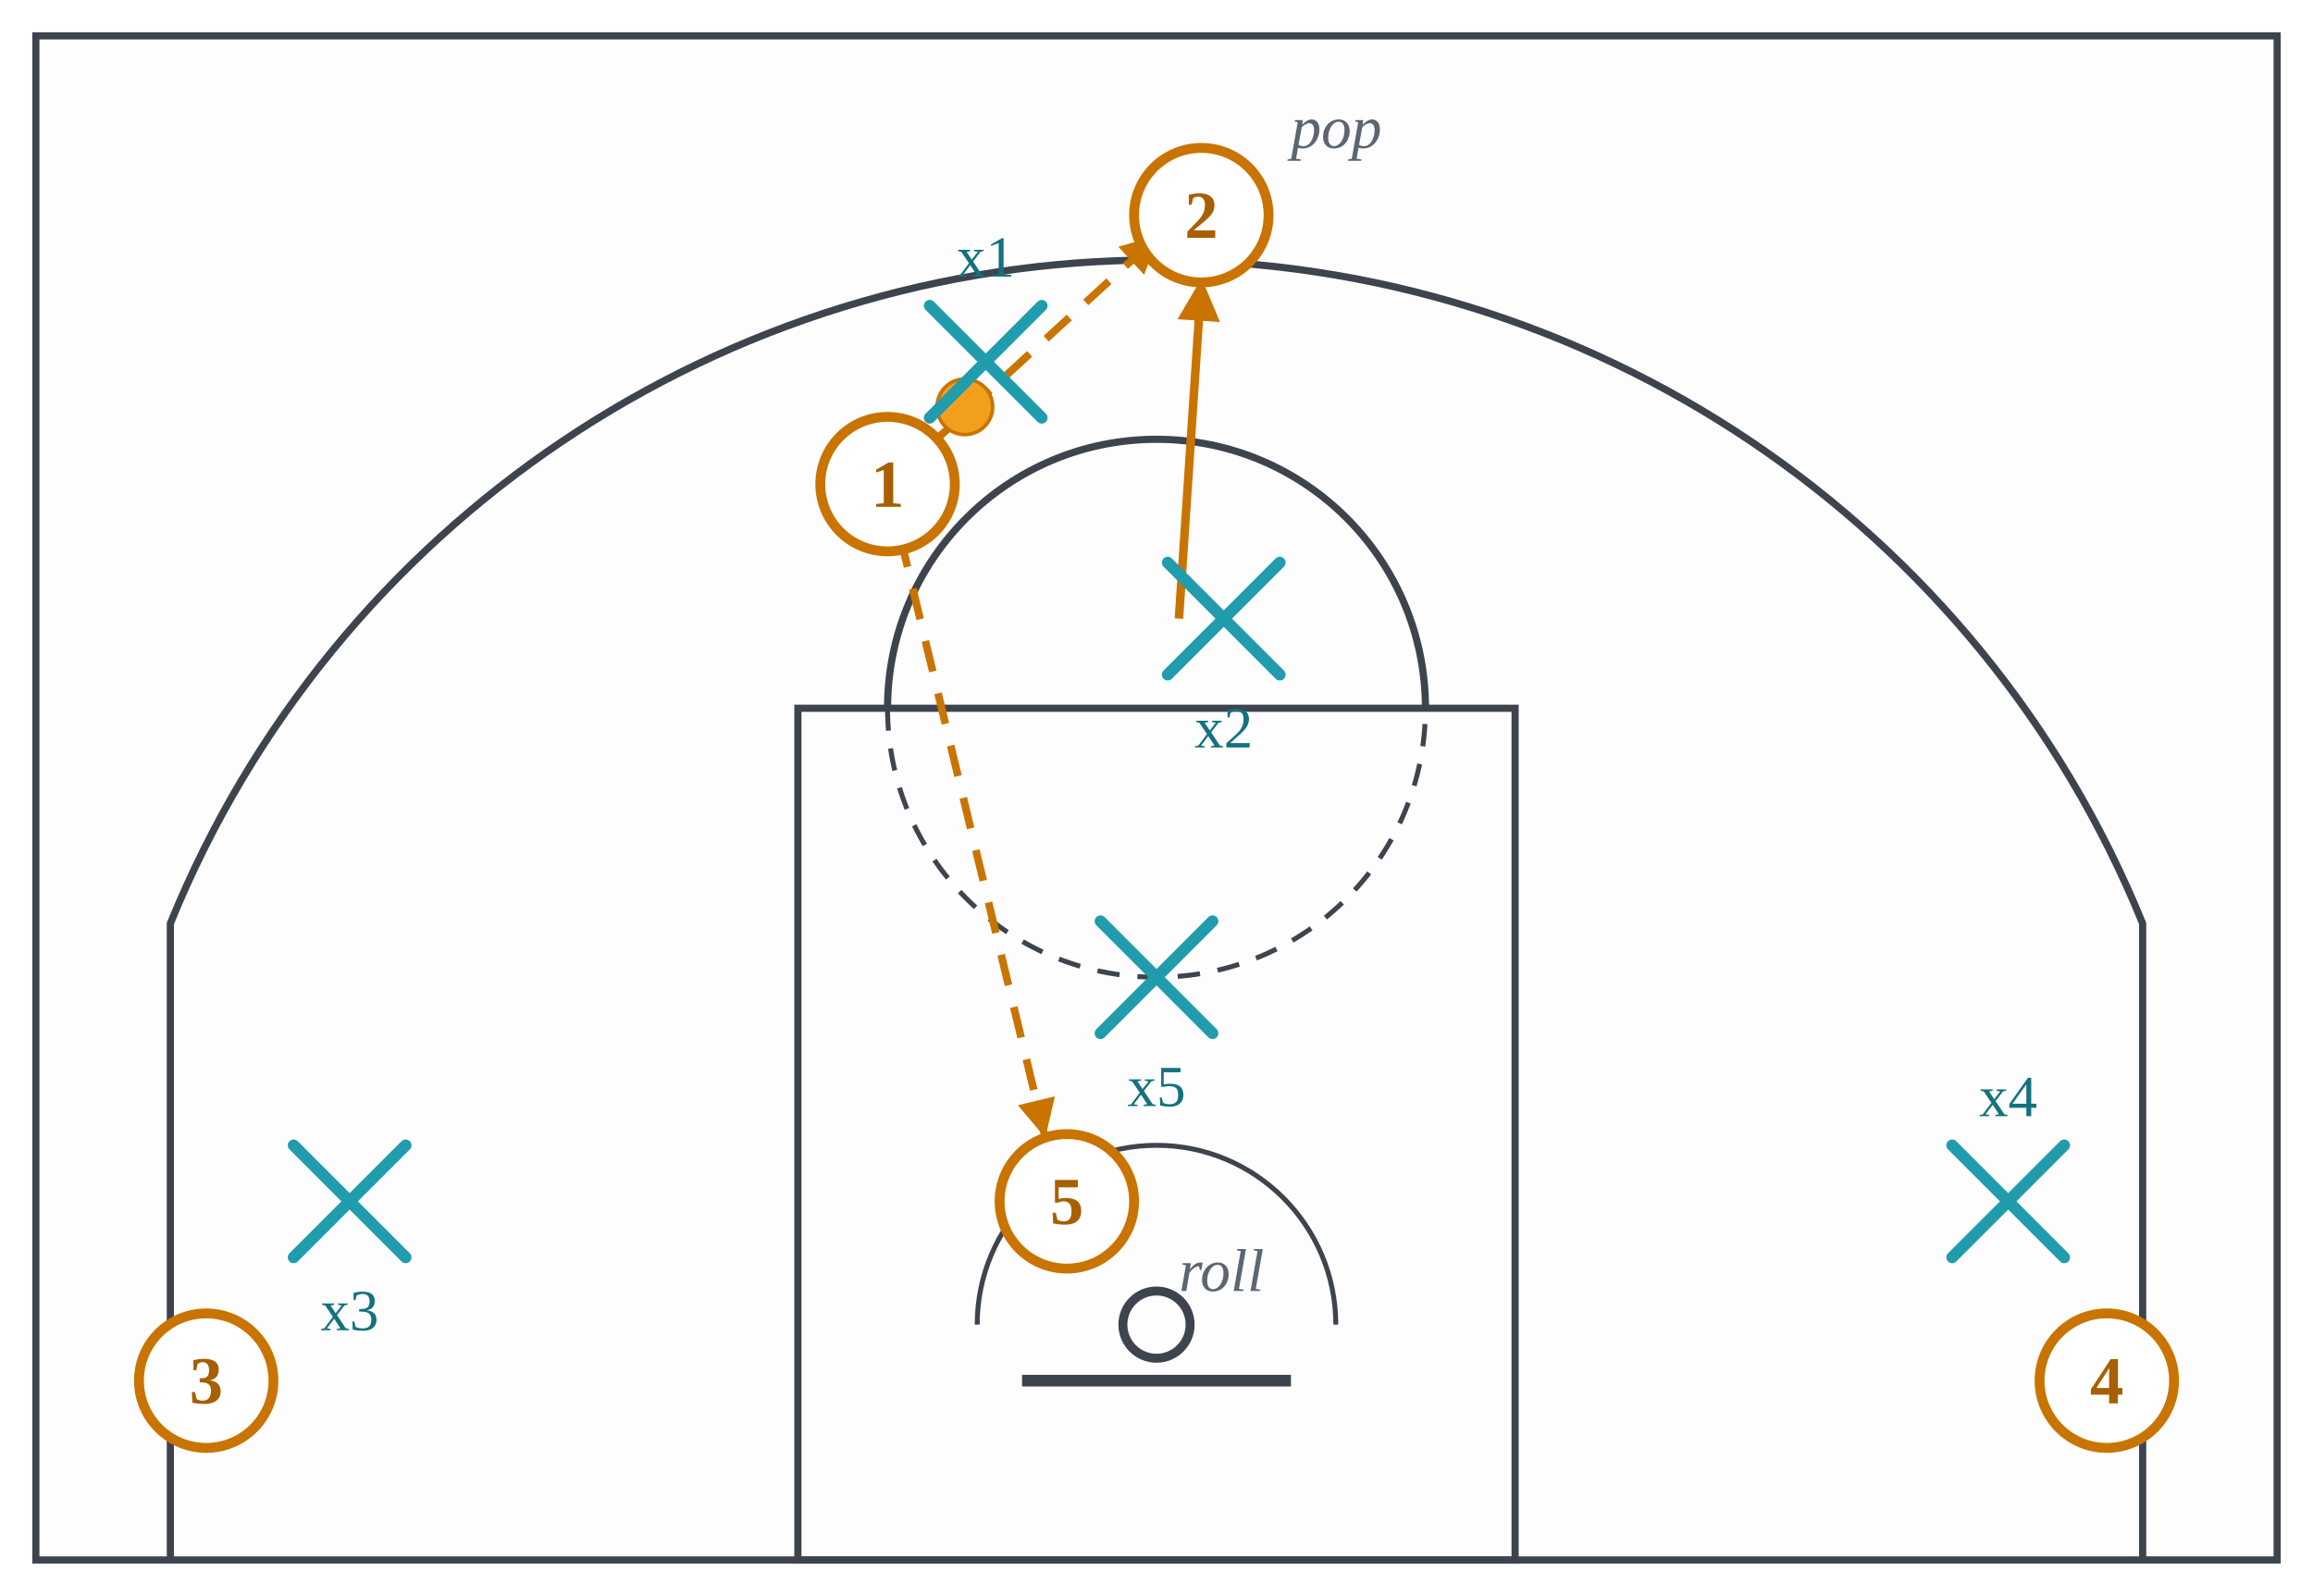
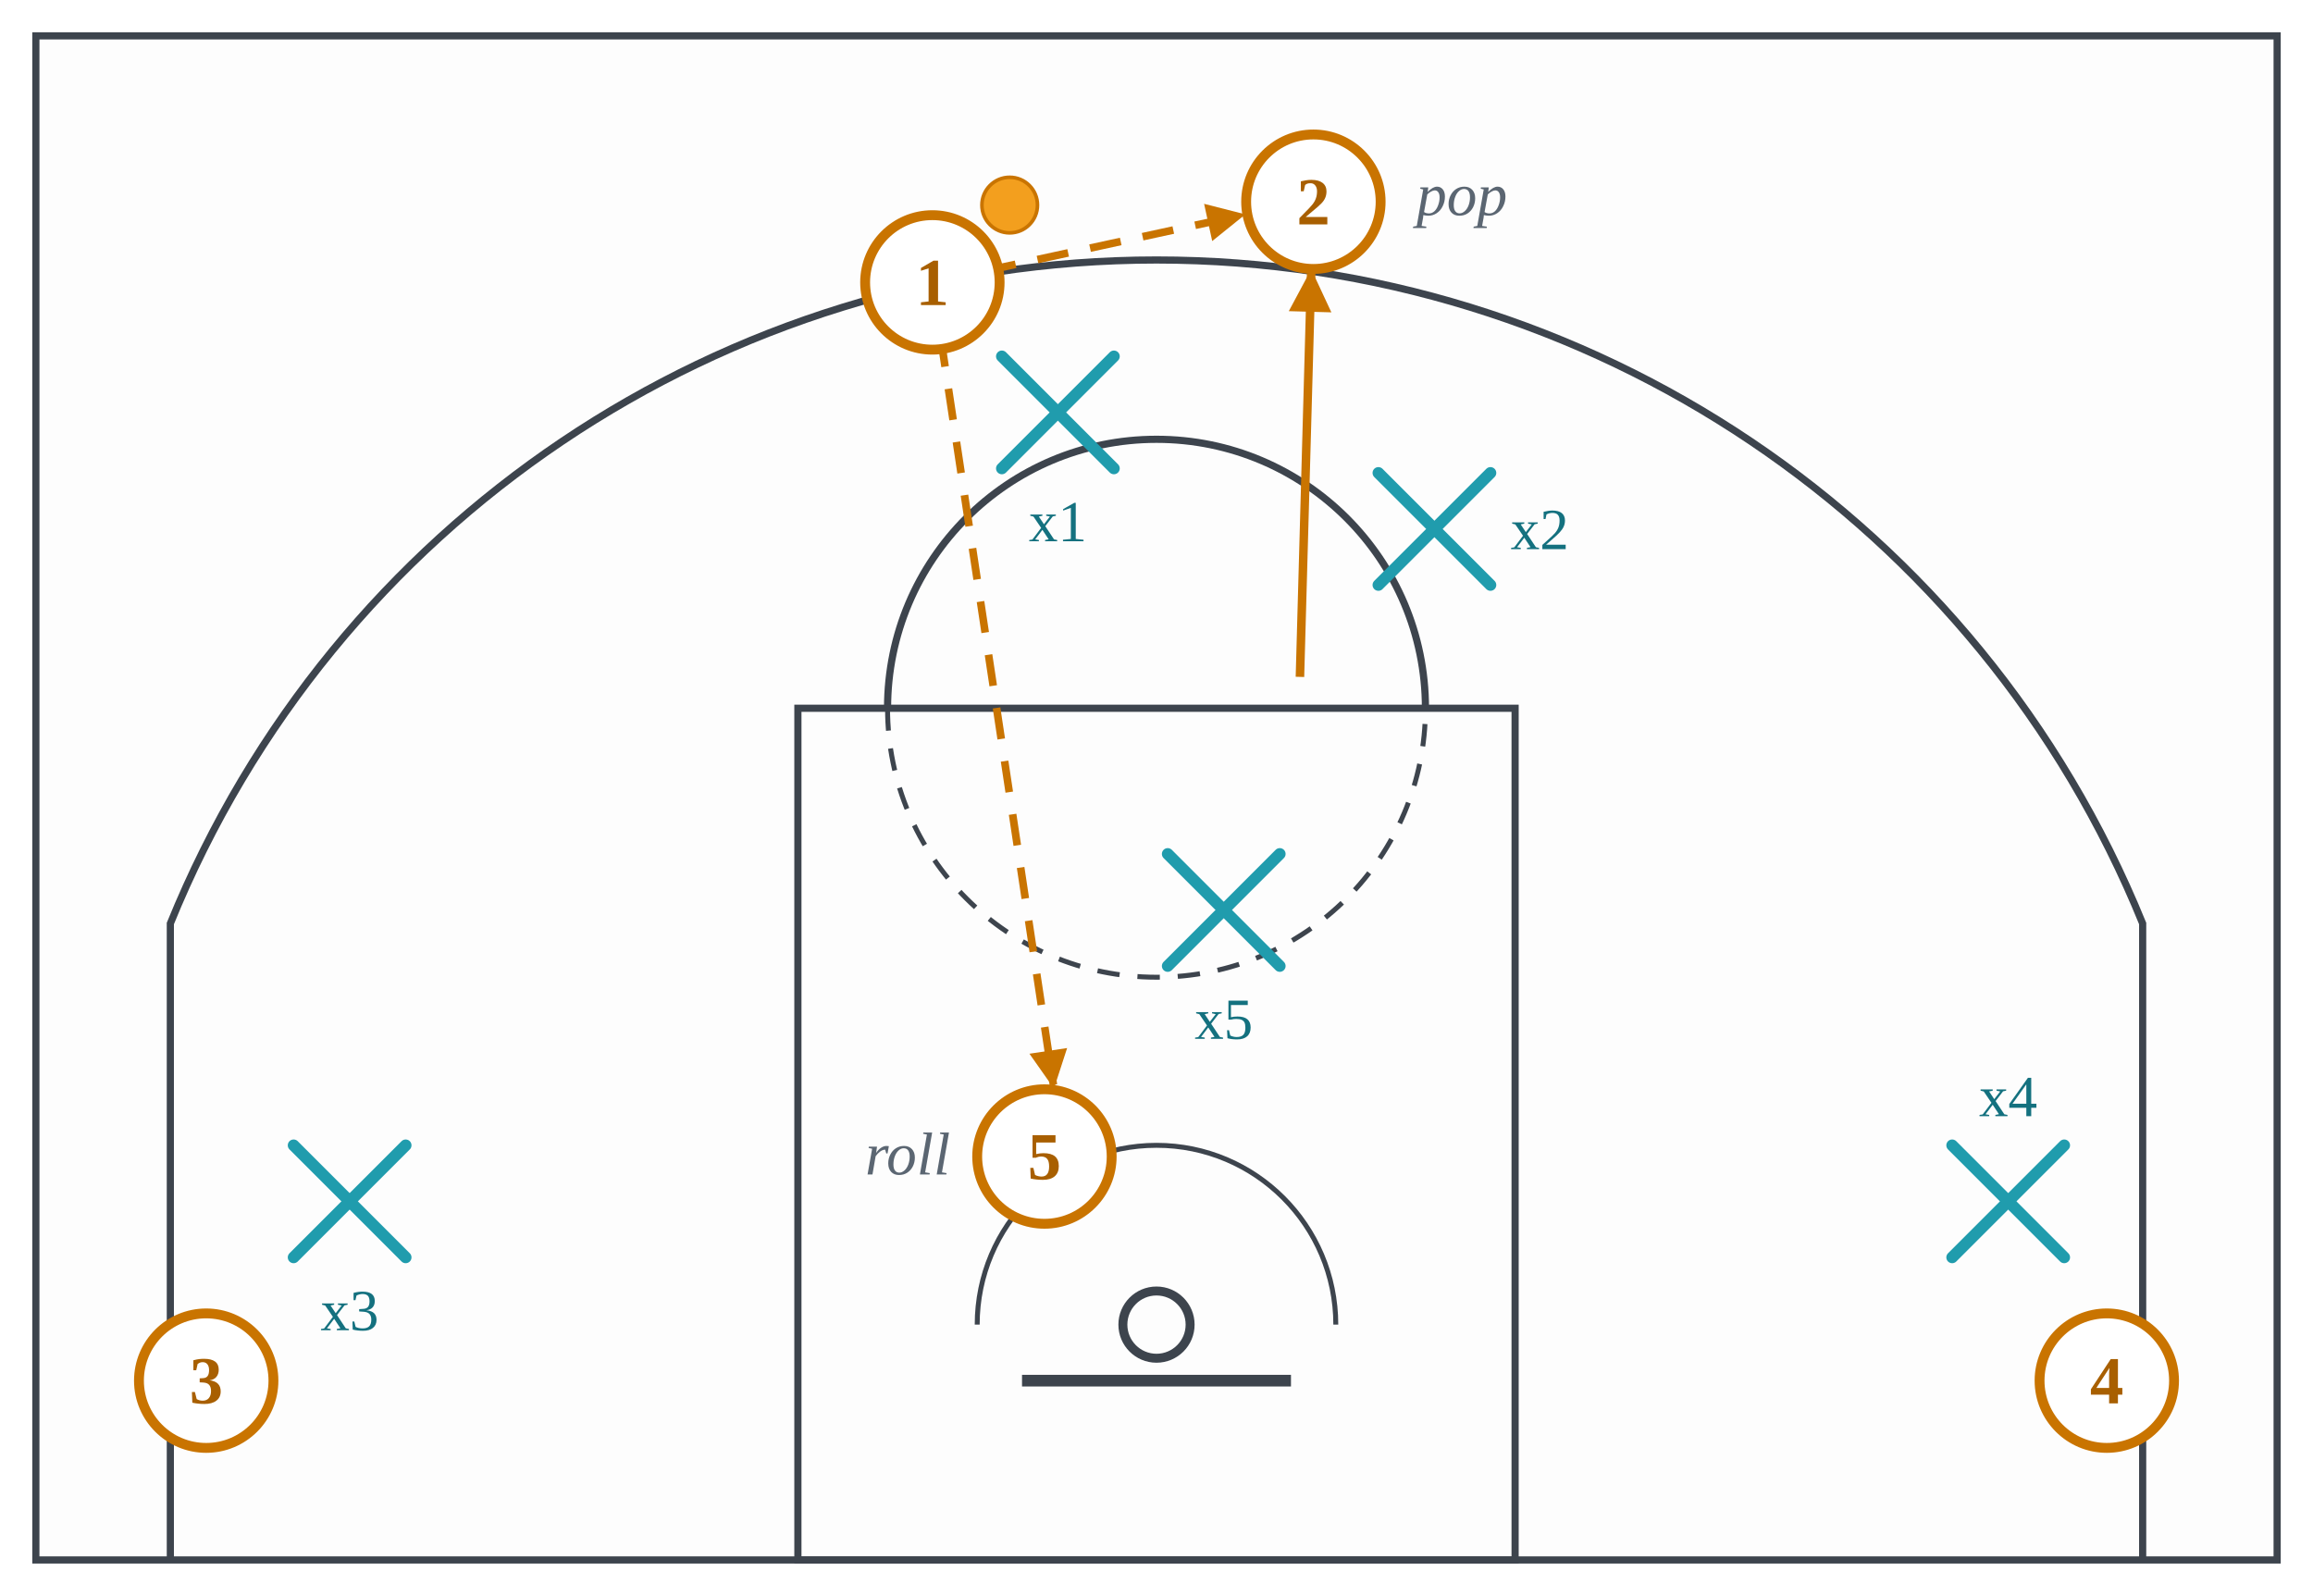
- <svg xmlns="http://www.w3.org/2000/svg" viewBox="0 0 516.0 356.0" width="516.0" role="img" aria-label="Three frames. First: a high pick-and-roll at the top; a third attacker, a shooter, stands at the free-throw line below the screen. Second: as the big rolls, the shooter back-screens the big's defender, who is dropping, so the roller is free to the rim. Third: the shooter pops out to the top of the arc after his screen, and the handler has the roller at the rim or the shooter at the arc, guarded by defenders who are both a step late." class="hd-court-svg">
+ <svg xmlns="http://www.w3.org/2000/svg" viewBox="0 0 516.0 356.0" width="516.0" role="img" aria-label="The shooter has popped out from the free-throw line to just beyond the top of the arc, labeled pop, and the big has rolled to just in front of the rim, labeled roll. The handler, on the arc left of center with his defender below him and to his right, has two dashed pass arrows: one across to the shooter and one down to the roller. The shooter's defender trails inside the arc right of center, and the big's defender trails in the lane above the roller. Two attackers wait in the two corners, each with a defender." class="hd-court-svg">
  <defs>
    <marker id="hd-arrow-o" viewBox="0 0 10 10" refX="9" refY="5" markerWidth="5" markerHeight="5" orient="auto-start-reverse">
      <path d="M 0 0 L 10 5 L 0 10 z" fill="var(--hd-offense, #C97400)" />
    </marker>
    <marker id="hd-arrow-d" viewBox="0 0 10 10" refX="9" refY="5" markerWidth="5" markerHeight="5" orient="auto-start-reverse">
      <path d="M 0 0 L 10 5 L 0 10 z" fill="var(--hd-defense, #209CAD)" />
    </marker>
  </defs>
  <rect x="8.0" y="8.0" width="500.0" height="340.0" fill="var(--court-floor, #fdfdfd)" stroke="var(--court-line, #3d444d)" stroke-width="1.6" />
  <path d="M 38.0 348.0 L 38.0 206.02 A 237.5 237.5 0 0 1 478.0 206.02 L 478.0 348.0" stroke="var(--court-line, #3d444d)" fill="none" stroke-width="1.6" />
  <rect x="178.0" y="158.0" width="160.0" height="190.0" stroke="var(--court-line, #3d444d)" fill="none" stroke-width="1.6" />
  <path d="M 198.0 158.0 A 60.0 60.0 0 0 1 318.0 158.0" stroke="var(--court-line, #3d444d)" fill="none" stroke-width="1.6" />
  <path d="M 198.0 158.0 A 60.0 60.0 0 0 0 318.0 158.0" stroke="var(--court-line, #3d444d)" fill="none" stroke-width="1.1" stroke-dasharray="5 4" />
  <path d="M 218.0 295.5 A 40.0 40.0 0 0 1 298.0 295.5" stroke="var(--court-line, #3d444d)" fill="none" stroke-width="1.1" />
  <line x1="228.0" y1="308.0" x2="288.0" y2="308.0" stroke="var(--court-line, #3d444d)" stroke-width="2.6" />
  <circle cx="258.0" cy="295.5" r="7.5" stroke="var(--court-line, #3d444d)" fill="none" stroke-width="2" />
-   <line x1="198.0" y1="108.0" x2="233.0" y2="253.0" stroke="var(--hd-offense, #C97400)" fill="none" marker-end="url(#hd-arrow-o)" stroke-width="1.7" stroke-dasharray="7 5" />
-   <line x1="198.0" y1="108.0" x2="258.0" y2="53.0" stroke="var(--hd-offense, #C97400)" fill="none" marker-end="url(#hd-arrow-o)" stroke-width="1.7" stroke-dasharray="7 5" />
-   <line x1="263.0" y1="138.0" x2="268.0" y2="63.0" stroke="var(--hd-offense, #C97400)" fill="none" marker-end="url(#hd-arrow-o)" stroke-width="1.9" />
-   <circle cx="198.0" cy="108.0" r="15.0" fill="var(--court-floor, #fff)" stroke="var(--hd-offense, #C97400)" stroke-width="2.2" />
-   <text x="198.0" y="108.0" text-anchor="middle" dominant-baseline="central" font-size="15.0" font-weight="600" fill="var(--hd-offense-ink, #A85F00)">1</text>
-   <circle cx="215.25" cy="90.75" r="6.2" fill="#F39F1E" stroke="var(--hd-offense, #C97400)" stroke-width="0.8" />
-   <circle cx="238.0" cy="268.0" r="15.0" fill="var(--court-floor, #fff)" stroke="var(--hd-offense, #C97400)" stroke-width="2.2" />
-   <text x="238.0" y="268.0" text-anchor="middle" dominant-baseline="central" font-size="15.0" font-weight="600" fill="var(--hd-offense-ink, #A85F00)">5</text>
-   <circle cx="268.0" cy="48.0" r="15.0" fill="var(--court-floor, #fff)" stroke="var(--hd-offense, #C97400)" stroke-width="2.2" />
-   <text x="268.0" y="48.0" text-anchor="middle" dominant-baseline="central" font-size="15.0" font-weight="600" fill="var(--hd-offense-ink, #A85F00)">2</text>
+   <line x1="290.0" y1="151.0" x2="292.5" y2="61.0" stroke="var(--hd-offense, #C97400)" fill="none" marker-end="url(#hd-arrow-o)" stroke-width="1.9" />
+   <line x1="208.0" y1="63.0" x2="235.0" y2="242.0" stroke="var(--hd-offense, #C97400)" fill="none" marker-end="url(#hd-arrow-o)" stroke-width="1.7" stroke-dasharray="7 5" />
+   <line x1="208.0" y1="63.0" x2="277.0" y2="48.0" stroke="var(--hd-offense, #C97400)" fill="none" marker-end="url(#hd-arrow-o)" stroke-width="1.7" stroke-dasharray="7 5" />
+   <circle cx="208.0" cy="63.0" r="15.0" fill="var(--court-floor, #fff)" stroke="var(--hd-offense, #C97400)" stroke-width="2.2" />
+   <text x="208.0" y="63.0" text-anchor="middle" dominant-baseline="central" font-size="15.0" font-weight="600" fill="var(--hd-offense-ink, #A85F00)">1</text>
+   <circle cx="225.25" cy="45.75" r="6.2" fill="#F39F1E" stroke="var(--hd-offense, #C97400)" stroke-width="0.8" />
+   <circle cx="233.0" cy="258.0" r="15.0" fill="var(--court-floor, #fff)" stroke="var(--hd-offense, #C97400)" stroke-width="2.2" />
+   <text x="233.0" y="258.0" text-anchor="middle" dominant-baseline="central" font-size="15.0" font-weight="600" fill="var(--hd-offense-ink, #A85F00)">5</text>
+   <circle cx="293.0" cy="45.0" r="15.0" fill="var(--court-floor, #fff)" stroke="var(--hd-offense, #C97400)" stroke-width="2.2" />
+   <text x="293.0" y="45.0" text-anchor="middle" dominant-baseline="central" font-size="15.0" font-weight="600" fill="var(--hd-offense-ink, #A85F00)">2</text>
  <circle cx="46.0" cy="308.0" r="15.0" fill="var(--court-floor, #fff)" stroke="var(--hd-offense, #C97400)" stroke-width="2.2" />
  <text x="46.0" y="308.0" text-anchor="middle" dominant-baseline="central" font-size="15.0" font-weight="600" fill="var(--hd-offense-ink, #A85F00)">3</text>
  <circle cx="470.0" cy="308.0" r="15.0" fill="var(--court-floor, #fff)" stroke="var(--hd-offense, #C97400)" stroke-width="2.2" />
  <text x="470.0" y="308.0" text-anchor="middle" dominant-baseline="central" font-size="15.0" font-weight="600" fill="var(--hd-offense-ink, #A85F00)">4</text>
-   <line x1="207.4" y1="68.2" x2="232.4" y2="93.2" stroke="var(--hd-defense, #209CAD)" stroke-width="2.6" stroke-linecap="round" />
-   <line x1="207.4" y1="93.2" x2="232.4" y2="68.2" stroke="var(--hd-defense, #209CAD)" stroke-width="2.6" stroke-linecap="round" />
-   <text x="219.9" y="61.7" text-anchor="middle" font-size="13.0" fill="var(--hd-defense-ink, #14717F)">x1</text>
-   <line x1="245.5" y1="205.5" x2="270.5" y2="230.5" stroke="var(--hd-defense, #209CAD)" stroke-width="2.6" stroke-linecap="round" />
-   <line x1="245.5" y1="230.5" x2="270.5" y2="205.5" stroke="var(--hd-defense, #209CAD)" stroke-width="2.6" stroke-linecap="round" />
-   <text x="258.0" y="246.75" text-anchor="middle" font-size="13.0" fill="var(--hd-defense-ink, #14717F)">x5</text>
-   <line x1="260.5" y1="125.5" x2="285.5" y2="150.5" stroke="var(--hd-defense, #209CAD)" stroke-width="2.6" stroke-linecap="round" />
-   <line x1="260.5" y1="150.5" x2="285.5" y2="125.5" stroke="var(--hd-defense, #209CAD)" stroke-width="2.6" stroke-linecap="round" />
-   <text x="273.0" y="166.75" text-anchor="middle" font-size="13.0" fill="var(--hd-defense-ink, #14717F)">x2</text>
+   <line x1="223.5" y1="79.5" x2="248.5" y2="104.5" stroke="var(--hd-defense, #209CAD)" stroke-width="2.6" stroke-linecap="round" />
+   <line x1="223.5" y1="104.5" x2="248.5" y2="79.5" stroke="var(--hd-defense, #209CAD)" stroke-width="2.6" stroke-linecap="round" />
+   <text x="236.0" y="120.75" text-anchor="middle" font-size="13.0" fill="var(--hd-defense-ink, #14717F)">x1</text>
+   <line x1="260.5" y1="190.5" x2="285.5" y2="215.5" stroke="var(--hd-defense, #209CAD)" stroke-width="2.6" stroke-linecap="round" />
+   <line x1="260.5" y1="215.5" x2="285.5" y2="190.5" stroke="var(--hd-defense, #209CAD)" stroke-width="2.6" stroke-linecap="round" />
+   <text x="273.0" y="231.75" text-anchor="middle" font-size="13.0" fill="var(--hd-defense-ink, #14717F)">x5</text>
+   <line x1="307.5" y1="105.5" x2="332.5" y2="130.5" stroke="var(--hd-defense, #209CAD)" stroke-width="2.6" stroke-linecap="round" />
+   <line x1="307.5" y1="130.5" x2="332.5" y2="105.5" stroke="var(--hd-defense, #209CAD)" stroke-width="2.6" stroke-linecap="round" />
+   <text x="337.0" y="122.5" text-anchor="start" font-size="13.0" fill="var(--hd-defense-ink, #14717F)">x2</text>
  <line x1="65.5" y1="255.5" x2="90.5" y2="280.5" stroke="var(--hd-defense, #209CAD)" stroke-width="2.6" stroke-linecap="round" />
  <line x1="65.5" y1="280.5" x2="90.5" y2="255.5" stroke="var(--hd-defense, #209CAD)" stroke-width="2.6" stroke-linecap="round" />
  <text x="78.0" y="296.75" text-anchor="middle" font-size="13.0" fill="var(--hd-defense-ink, #14717F)">x3</text>
  <line x1="435.5" y1="255.5" x2="460.5" y2="280.5" stroke="var(--hd-defense, #209CAD)" stroke-width="2.6" stroke-linecap="round" />
  <line x1="435.5" y1="280.5" x2="460.5" y2="255.5" stroke="var(--hd-defense, #209CAD)" stroke-width="2.6" stroke-linecap="round" />
  <text x="448.0" y="249.0" text-anchor="middle" font-size="13.0" fill="var(--hd-defense-ink, #14717F)">x4</text>
-   <text x="288.0" y="33.0" text-anchor="start" font-size="13.5" font-style="italic" fill="var(--hd-muted, #5b6672)">pop</text>
-   <text x="263.0" y="288.0" text-anchor="start" font-size="13.5" font-style="italic" fill="var(--hd-muted, #5b6672)">roll</text>
+   <text x="316.0" y="48.0" text-anchor="start" font-size="13.5" font-style="italic" fill="var(--hd-muted, #5b6672)">pop</text>
+   <text x="212.0" y="262.0" text-anchor="end" font-size="13.5" font-style="italic" fill="var(--hd-muted, #5b6672)">roll</text>
</svg>
